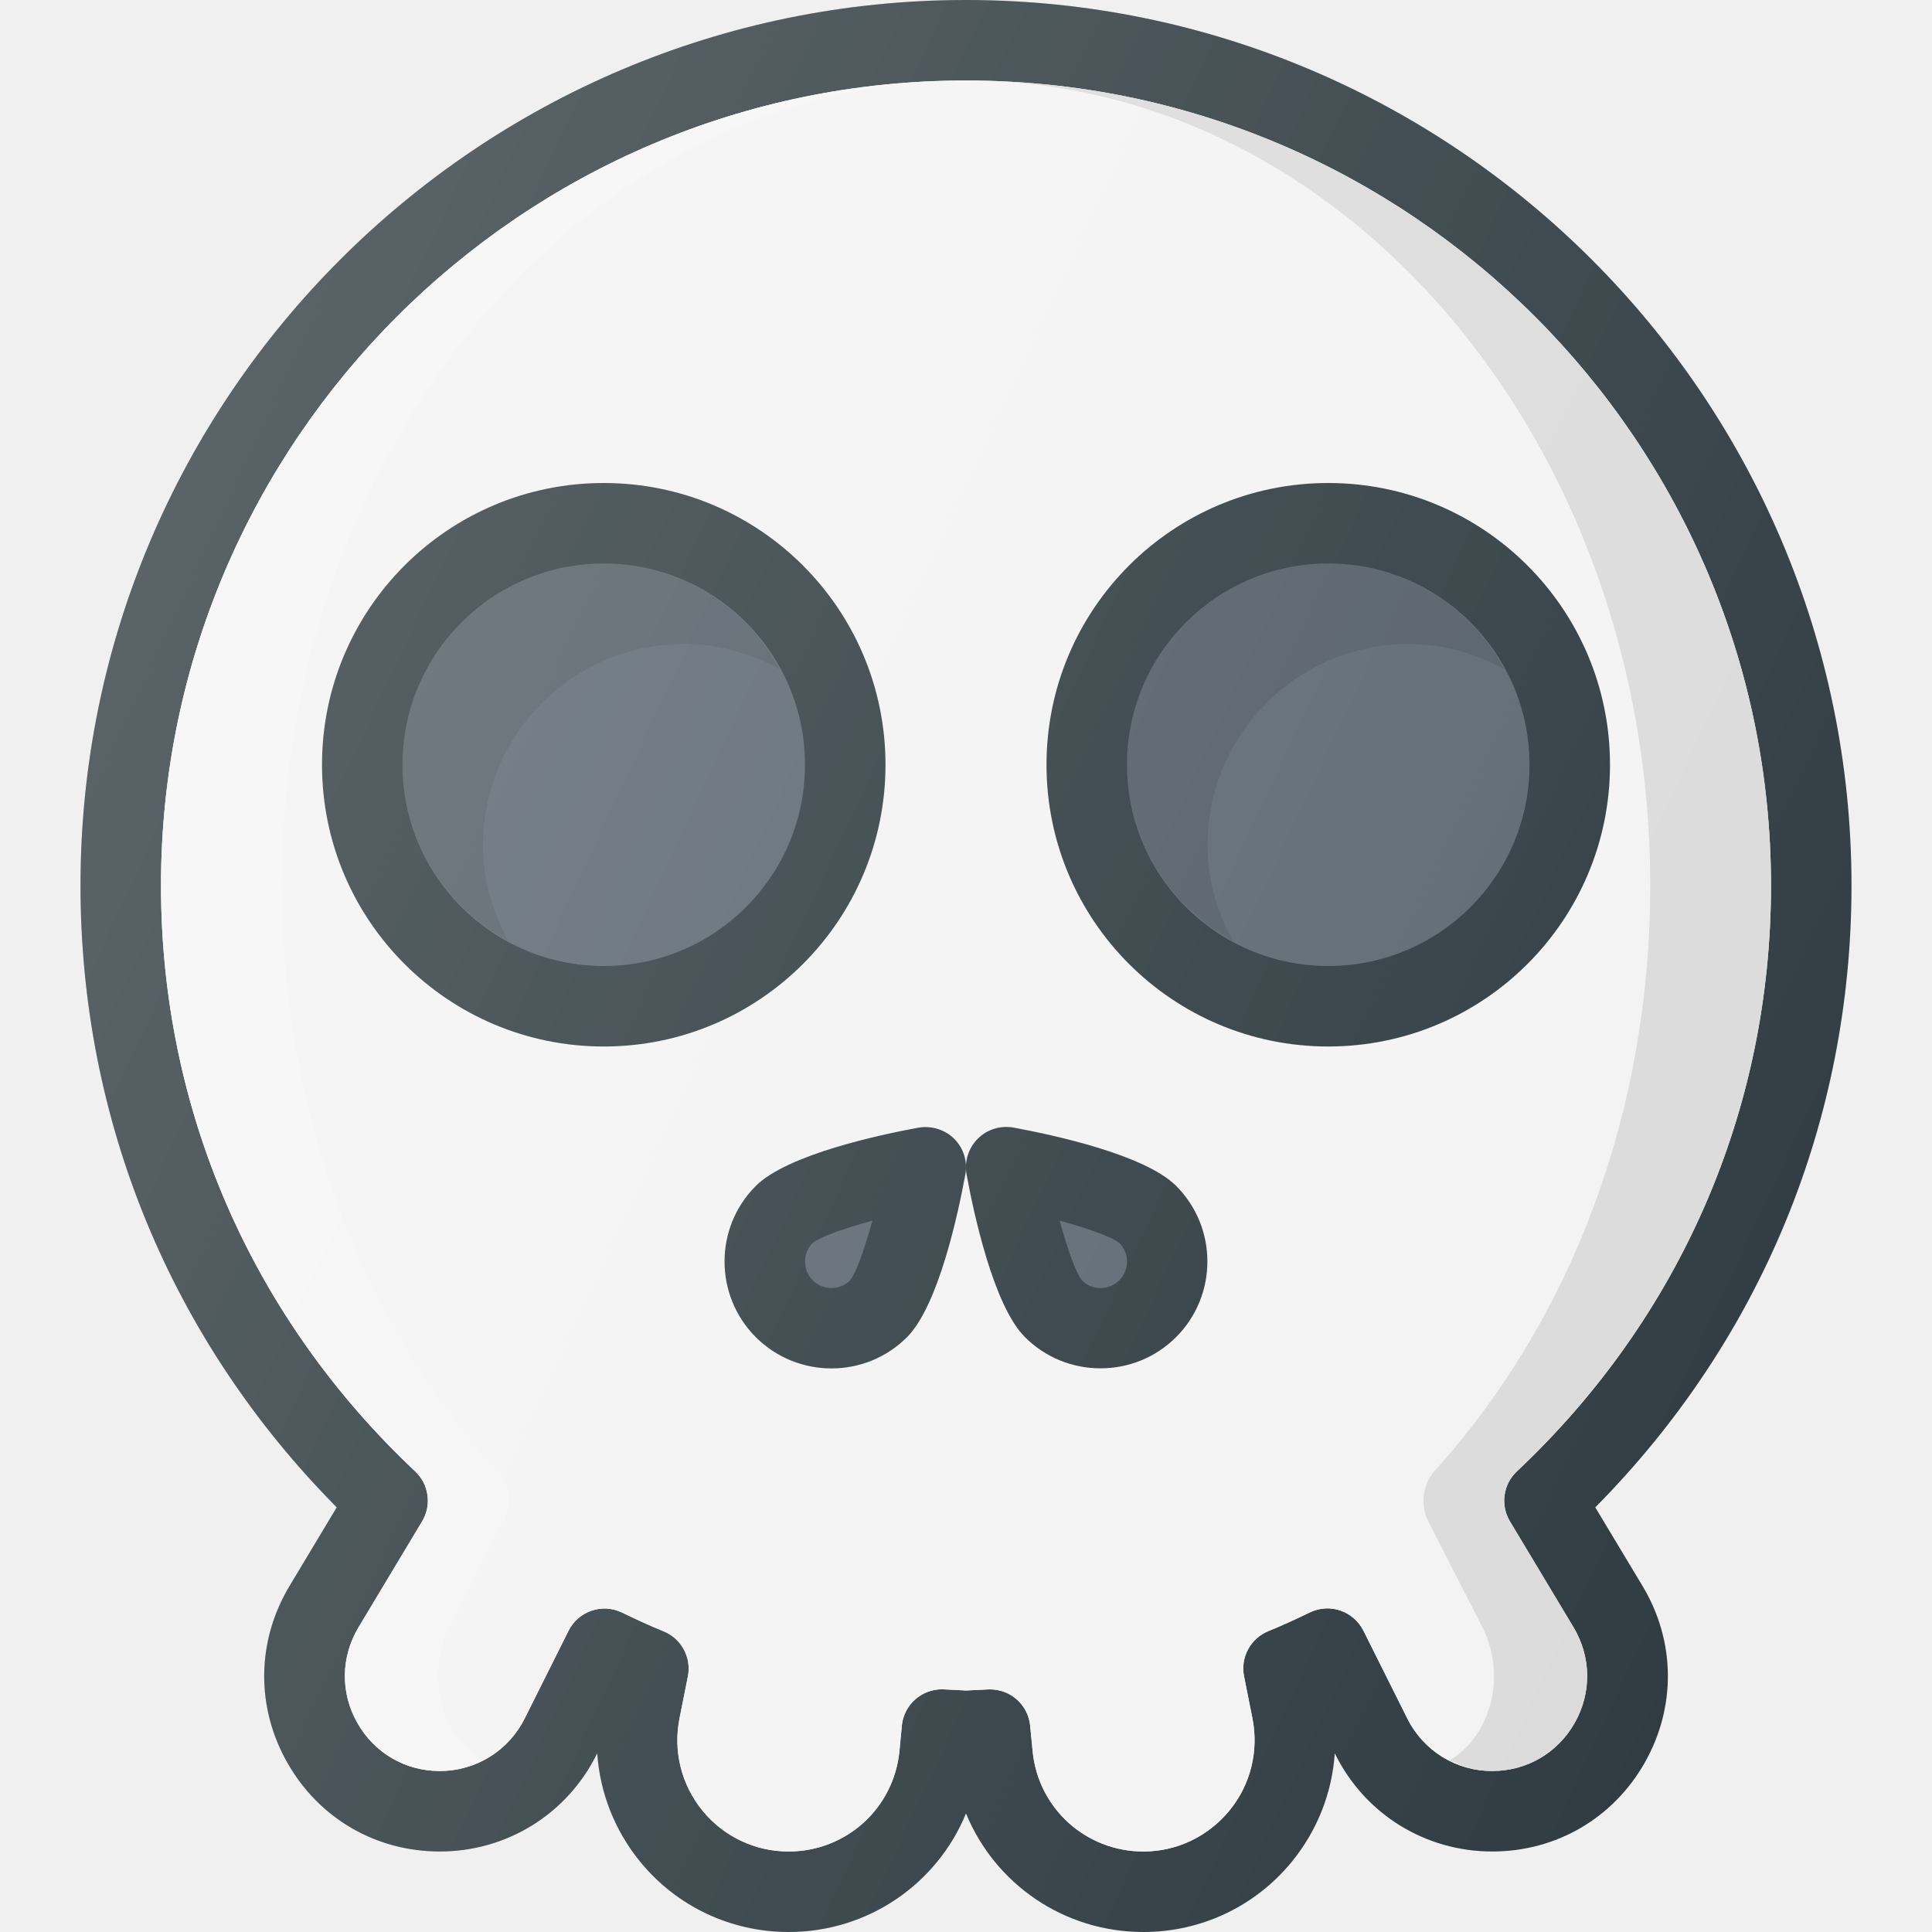
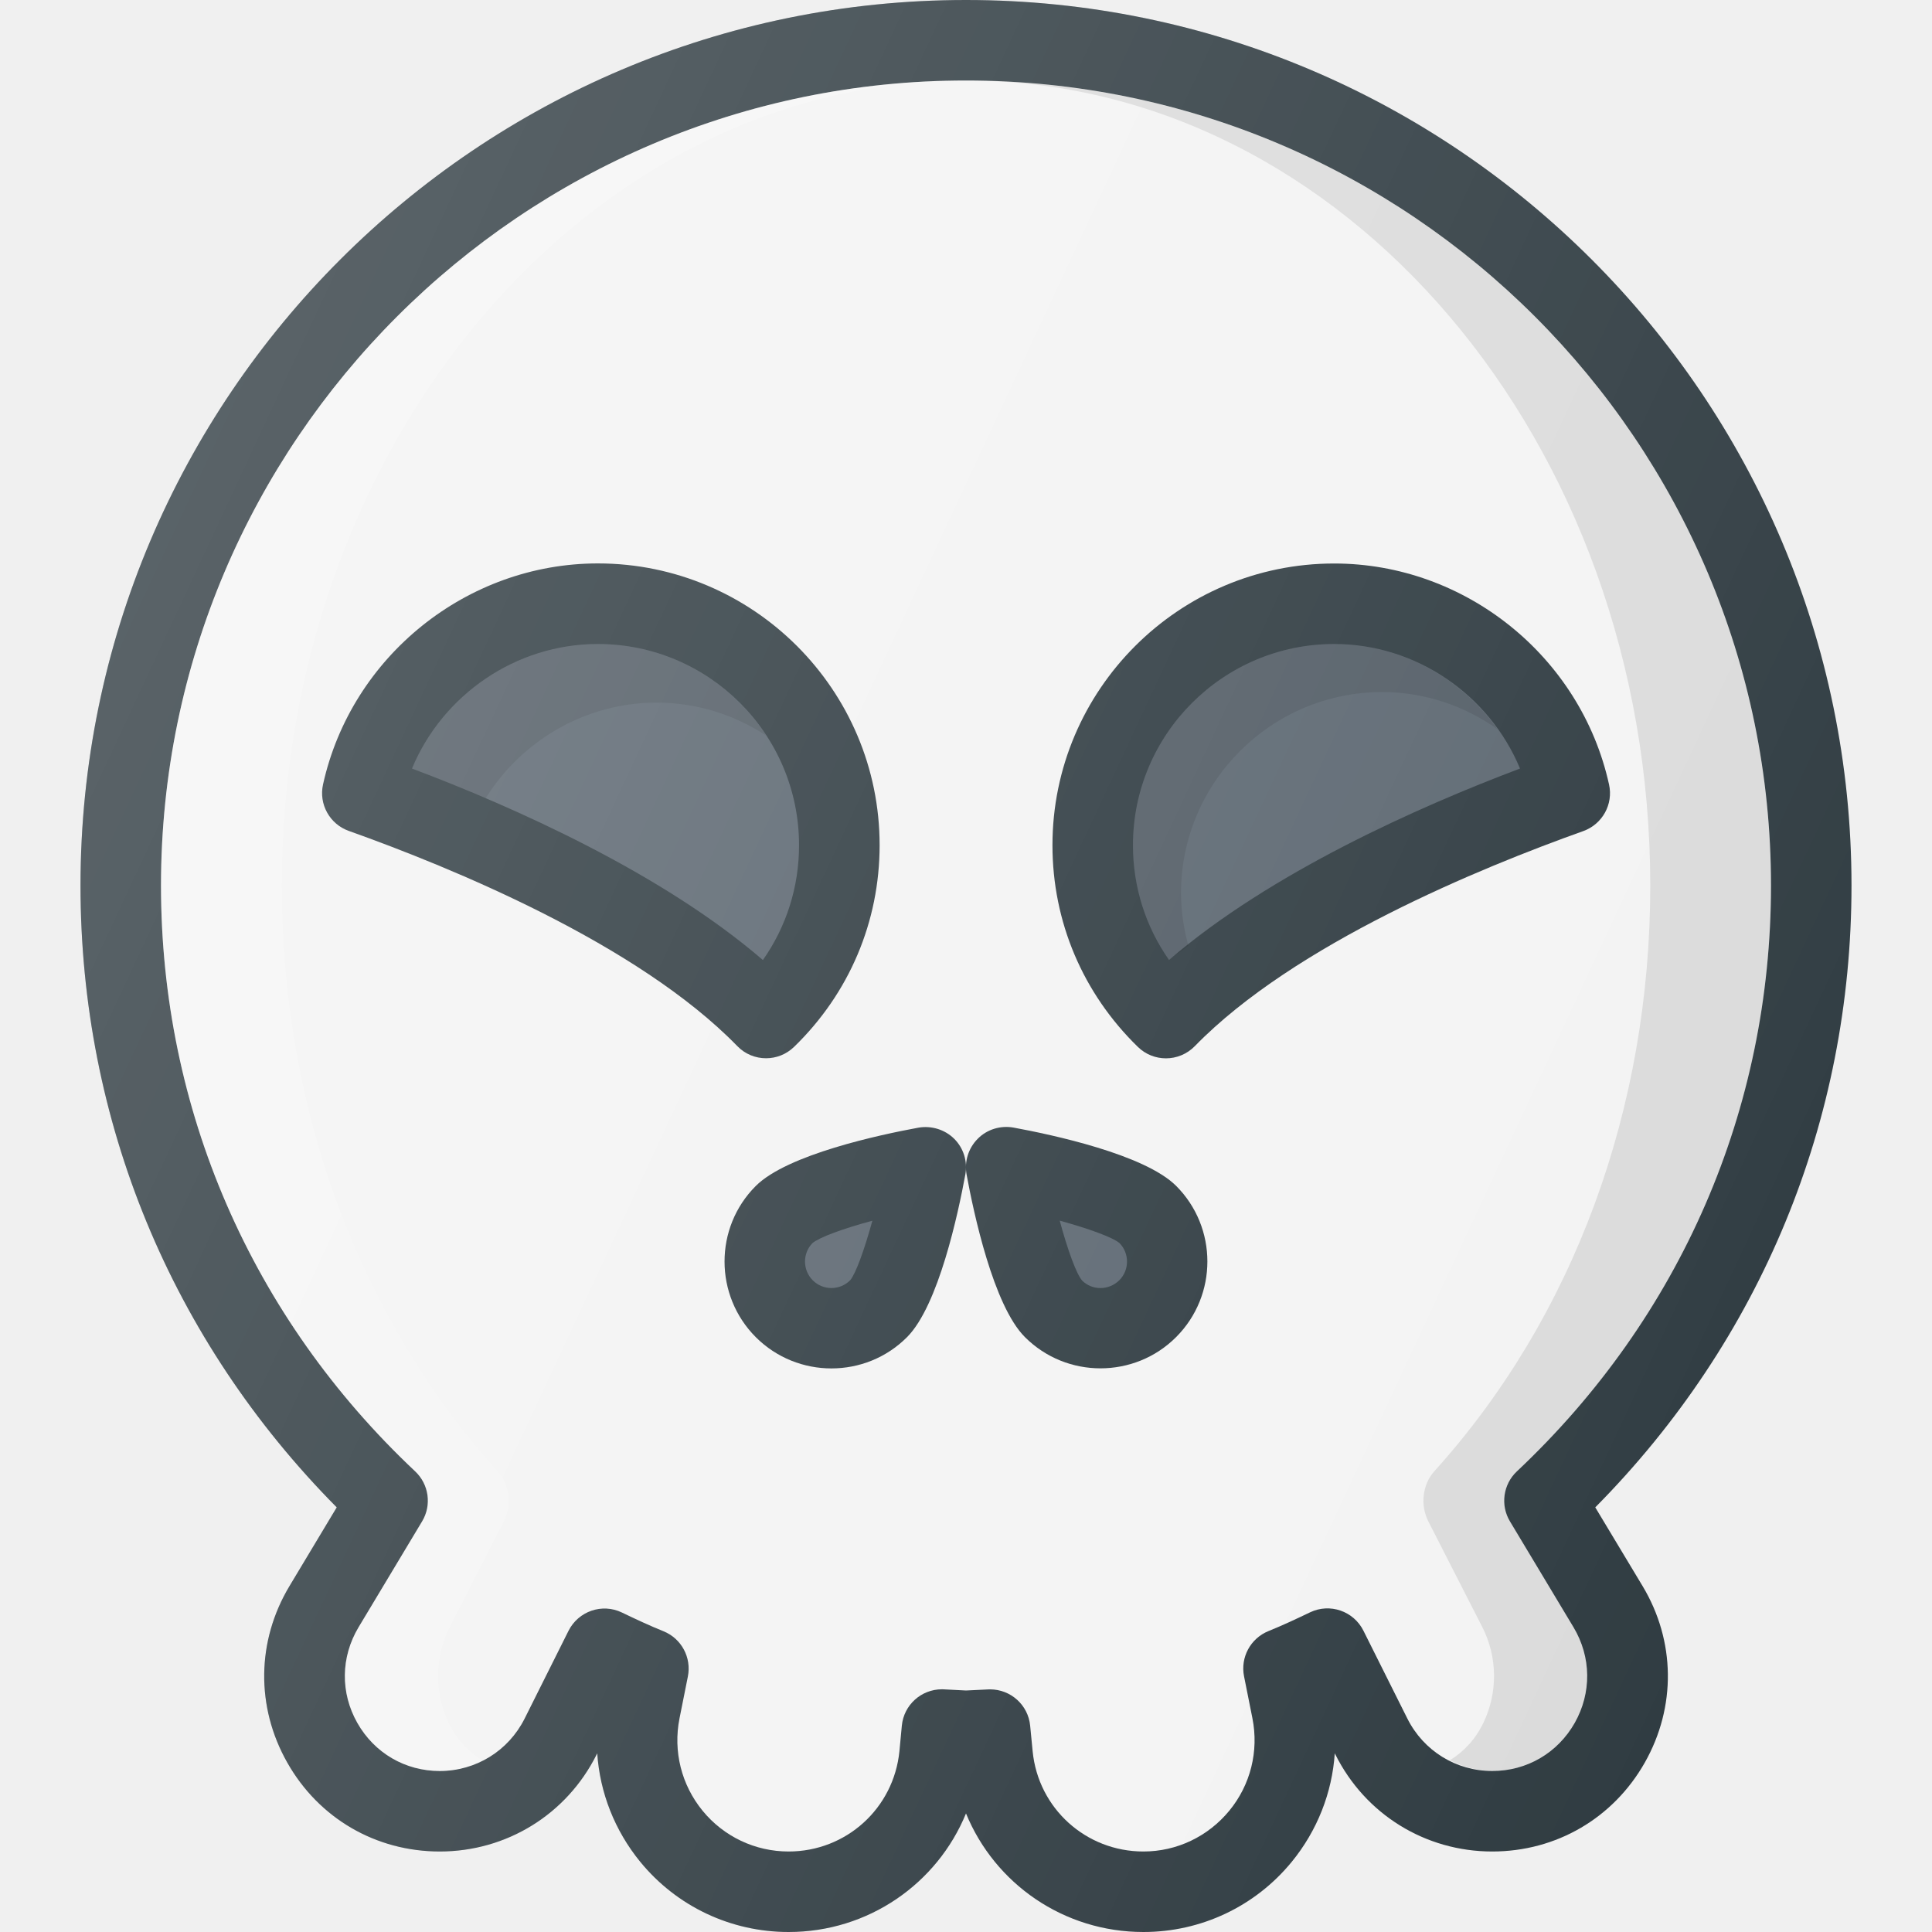
<svg xmlns="http://www.w3.org/2000/svg" width="100" height="100" enable-background="new 0 0 24 24" id="Layer_1" version="1.1" viewBox="0 0 24 24" xml:space="preserve">
  <g>
    <path d="M19.817,18.725C21.873,16.649,23,13.922,23,11c0-6.065-4.935-11-11-11   S1,4.935,1,11c0,2.922,1.127,5.649,3.183,7.725l-0.587,0.978   c-0.409,0.682-0.419,1.501-0.027,2.193C3.96,22.587,4.668,23,5.463,23   c0.83,0,1.577-0.461,1.948-1.204l0.008-0.016   c0.033,0.489,0.217,0.96,0.535,1.349C8.408,23.683,9.08,24,9.796,24   C10.787,24,11.642,23.4,12,22.527C12.358,23.4,13.213,24,14.204,24   c0.716,0,1.388-0.317,1.842-0.871c0.318-0.389,0.502-0.859,0.535-1.349   l0.008,0.016C16.96,22.539,17.707,23,18.537,23c0.795,0,1.503-0.413,1.895-1.104   c0.392-0.692,0.382-1.512-0.027-2.193L19.817,18.725z" fill="#303C42" />
-     <path d="M19.562,21.402C19.35,21.776,18.967,22,18.537,22   c-0.449,0-0.853-0.25-1.054-0.651l-0.546-1.092   c-0.123-0.244-0.418-0.346-0.663-0.228c-0.171,0.082-0.341,0.162-0.517,0.233   c-0.223,0.091-0.35,0.326-0.303,0.562l0.104,0.521   c0.081,0.408-0.023,0.827-0.287,1.148S14.619,23,14.204,23   c-0.714,0-1.306-0.535-1.376-1.244l-0.031-0.319   c-0.025-0.257-0.241-0.451-0.498-0.451c-0.003,0-0.007,0-0.01,0L12,21l-0.289-0.015   c-0.003,0-0.007,0-0.01,0c-0.257,0-0.473,0.194-0.498,0.451l-0.03,0.318   C11.102,22.465,10.51,23,9.796,23c-0.415,0-0.805-0.185-1.068-0.506   s-0.368-0.74-0.287-1.147l0.104-0.521c0.047-0.236-0.08-0.472-0.303-0.562   c-0.176-0.071-0.346-0.151-0.517-0.233c-0.246-0.118-0.541-0.017-0.663,0.228   l-0.546,1.092C6.315,21.75,5.912,22,5.463,22c-0.43,0-0.812-0.224-1.024-0.598   s-0.206-0.817,0.015-1.187l0.79-1.316c0.121-0.201,0.085-0.46-0.086-0.621   C3.121,16.362,2,13.777,2,11C2,5.486,6.486,1,12,1s10,4.486,10,10   c0,2.777-1.121,5.362-3.157,7.278c-0.171,0.161-0.207,0.42-0.086,0.621   l0.79,1.316C19.768,20.585,19.773,21.028,19.562,21.402z" fill="#F3F3F3" />
-     <path d="M19.562,21.402C19.35,21.776,18.967,22,18.537,22   c-0.449,0-0.853-0.25-1.054-0.651l-0.546-1.092   c-0.123-0.244-0.418-0.346-0.663-0.228c-0.171,0.082-0.341,0.162-0.517,0.233   c-0.223,0.091-0.35,0.326-0.303,0.562l0.104,0.521   c0.081,0.408-0.023,0.827-0.287,1.148S14.619,23,14.204,23   c-0.714,0-1.306-0.535-1.376-1.244l-0.031-0.319   c-0.025-0.257-0.241-0.451-0.498-0.451c-0.003,0-0.007,0-0.01,0L12,21l-0.289-0.015   c-0.003,0-0.007,0-0.01,0c-0.257,0-0.473,0.194-0.498,0.451l-0.03,0.318   C11.102,22.465,10.51,23,9.796,23c-0.415,0-0.805-0.185-1.068-0.506   s-0.368-0.74-0.287-1.147l0.104-0.521c0.047-0.236-0.08-0.472-0.303-0.562   c-0.176-0.071-0.346-0.151-0.517-0.233c-0.246-0.118-0.541-0.017-0.663,0.228   l-0.546,1.092C6.315,21.75,5.912,22,5.463,22c-0.43,0-0.812-0.224-1.024-0.598   s-0.206-0.817,0.015-1.187l0.79-1.316c0.121-0.201,0.085-0.46-0.086-0.621   C3.121,16.362,2,13.777,2,11C2,5.486,6.486,1,12,1s10,4.486,10,10   c0,2.777-1.121,5.362-3.157,7.278c-0.171,0.161-0.207,0.42-0.086,0.621   l0.79,1.316C19.768,20.585,19.773,21.028,19.562,21.402z" fill="#F3F3F3" />
+     <path d="M19.562,21.402C19.35,21.776,18.967,22,18.537,22   c-0.449,0-0.853-0.25-1.054-0.651l-0.546-1.092   c-0.122-0.244-0.417-0.346-0.663-0.228c-0.171,0.082-0.341,0.162-0.517,0.233   c-0.223,0.091-0.35,0.326-0.303,0.562l0.104,0.521   c0.081,0.408-0.023,0.827-0.287,1.148S14.619,23,14.204,23   c-0.714,0-1.306-0.535-1.376-1.244l-0.031-0.319   c-0.025-0.257-0.241-0.451-0.498-0.451c-0.003,0-0.007,0-0.01,0L12,21l-0.289-0.015   c-0.003,0-0.007,0-0.01,0c-0.257,0-0.473,0.194-0.498,0.451l-0.03,0.318   C11.102,22.465,10.51,23,9.796,23c-0.415,0-0.805-0.185-1.068-0.506   s-0.368-0.74-0.287-1.147l0.104-0.521c0.047-0.236-0.08-0.472-0.303-0.562   c-0.176-0.071-0.346-0.151-0.517-0.233c-0.245-0.118-0.54-0.017-0.663,0.228   l-0.546,1.092C6.315,21.75,5.912,22,5.463,22c-0.43,0-0.812-0.224-1.024-0.598   s-0.206-0.817,0.015-1.187l0.79-1.316c0.121-0.201,0.085-0.46-0.086-0.621   C3.121,16.362,2,13.777,2,11C2,5.486,6.486,1,12,1s10,4.486,10,10   c0,2.777-1.121,5.362-3.157,7.278c-0.171,0.161-0.207,0.42-0.086,0.621   l0.79,1.316C19.768,20.585,19.773,21.028,19.562,21.402z" fill="#F3F3F3" />
    <path d="M18.757,18.899c-0.121-0.201-0.085-0.46,0.086-0.621   C20.879,16.362,22,13.777,22,11c0-5.514-4.486-10-10-10c4.687,0,8.5,4.486,8.5,10   c0,2.777-0.953,5.362-2.684,7.278c-0.145,0.161-0.176,0.42-0.073,0.621   l0.672,1.316c0.188,0.369,0.193,0.812,0.012,1.187   c-0.1,0.207-0.246,0.361-0.416,0.464C18.172,21.947,18.348,22,18.537,22   c0.43,0,0.812-0.224,1.024-0.598s0.206-0.817-0.015-1.187L18.757,18.899z" fill="#010101" opacity="0.1" />
    <path d="M2,11c0,2.777,1.121,5.362,3.157,7.278   c0.171,0.161,0.207,0.42,0.086,0.621L4.453,20.216   c-0.221,0.369-0.227,0.812-0.015,1.187S5.033,22,5.463,22   c0.189,0,0.365-0.053,0.526-0.134c-0.17-0.102-0.317-0.257-0.416-0.464   c-0.18-0.374-0.175-0.817,0.012-1.187l0.672-1.316   c0.103-0.201,0.072-0.46-0.073-0.621C4.453,16.362,3.5,13.777,3.5,11   C3.5,5.486,7.313,1,12,1C6.486,1,2,5.486,2,11z" fill="#FFFFFF" opacity="0.2" />
-     <circle cx="16.5" cy="9.5" fill="#303C42" r="3.5" />
-     <circle cx="16.5" cy="9.5" fill="#5C6771" r="2.5" />
-     <circle cx="7.5" cy="9.5" fill="#303C42" r="3.5" />
-     <circle cx="7.5" cy="9.5" fill="#5C6771" r="2.5" />
-     <path d="M6,10.5C6,9.121,7.121,8,8.5,8c0.432,0,0.832,0.12,1.187,0.313   C9.263,7.535,8.447,7,7.5,7C6.121,7,5,8.121,5,9.5c0,0.947,0.535,1.763,1.313,2.187   C6.12,11.332,6,10.932,6,10.5z" fill="#010101" opacity="0.1" />
-     <path d="M15,10.5C15,9.121,16.121,8,17.5,8   c0.432,0,0.832,0.12,1.187,0.313C18.263,7.535,17.447,7,16.5,7C15.121,7,14,8.121,14,9.5   c0,0.947,0.535,1.763,1.313,2.187C15.12,11.332,15,10.932,15,10.5z" fill="#010101" opacity="0.1" />
+     <path d="M19.988,9.745C19.637,8.154,18.201,7,16.574,7c-1.93,0-3.5,1.57-3.5,3.5   c0,0.949,0.377,1.839,1.061,2.505c0.097,0.095,0.223,0.142,0.349,0.142   c0.13,0,0.26-0.051,0.358-0.151c1.238-1.271,3.556-2.219,4.826-2.672   C19.905,10.239,20.043,9.991,19.988,9.745z" fill="#303C42" />
+     <path d="M14.522,11.925C14.231,11.51,14.074,11.017,14.074,10.5   c0-1.379,1.121-2.5,2.5-2.5c1.016,0,1.927,0.63,2.308,1.547   C17.622,10.023,15.781,10.841,14.522,11.925z" fill="#5C6771" />
+     <path d="M14.671,11.097c0-1.379,1.121-2.5,2.5-2.5   c0.525,0,1.02,0.171,1.43,0.46C18.142,8.415,17.395,8,16.574,8   c-1.379,0-2.5,1.121-2.5,2.5c0,0.517,0.157,1.01,0.448,1.425   c0.073-0.063,0.164-0.116,0.24-0.177C14.706,11.538,14.671,11.32,14.671,11.097   z" fill="#010101" opacity="0.1" />
+     <path d="M9.516,13.146c0.126,0,0.251-0.047,0.349-0.142   c0.685-0.665,1.062-1.555,1.062-2.505c0-1.93-1.57-3.5-3.5-3.5   c-1.627,0-3.062,1.154-3.414,2.745c-0.055,0.246,0.083,0.494,0.32,0.578   c1.271,0.453,3.588,1.401,4.825,2.672C9.256,13.096,9.386,13.146,9.516,13.146z" fill="#303C42" />
+     <path d="M7.426,8c1.379,0,2.5,1.121,2.5,2.5c0,0.518-0.157,1.01-0.449,1.426   C8.219,10.842,6.378,10.023,5.118,9.547C5.499,8.63,6.41,8,7.426,8z" fill="#5C6771" />
+     <path d="M8.154,8.728c0.503,0,0.97,0.152,1.363,0.409   C9.07,8.454,8.301,8,7.426,8c-1.016,0-1.927,0.63-2.308,1.547   c0.278,0.105,0.592,0.233,0.914,0.371C6.479,9.199,7.277,8.728,8.154,8.728z" fill="#010101" opacity="0.1" />
    <path d="M14.61,14.731c-0.392-0.391-1.543-0.636-2.021-0.724   c-0.158-0.028-0.327,0.021-0.443,0.139c-0.116,0.116-0.168,0.282-0.139,0.443   c0.088,0.478,0.333,1.629,0.725,2.021c0.259,0.259,0.599,0.388,0.938,0.388   c0.341,0,0.682-0.129,0.941-0.389c0.517-0.518,0.517-1.36-0.001-1.878   C14.611,14.732,14.611,14.732,14.61,14.731z" fill="#303C42" />
    <path d="M13.905,15.903c-0.129,0.129-0.337,0.13-0.462,0.005   c-0.073-0.085-0.18-0.379-0.279-0.745c0.362,0.1,0.655,0.206,0.743,0.279   C14.032,15.57,14.031,15.777,13.905,15.903z" fill="#5C6771" />
    <path d="M11.41,14.008c-0.478,0.088-1.629,0.333-2.021,0.724   c-0.001,0.001-0.001,0.001-0.001,0.001C8.871,15.25,8.871,16.093,9.39,16.612   c0.259,0.258,0.599,0.387,0.938,0.387c0.341,0,0.681-0.129,0.94-0.389   c0.391-0.392,0.636-1.543,0.724-2.021c0.029-0.161-0.022-0.327-0.139-0.443   S11.568,13.981,11.41,14.008z" fill="#303C42" />
    <path d="M10.561,15.904c-0.129,0.129-0.337,0.128-0.464,0.001   c-0.128-0.128-0.129-0.335-0.004-0.463c0.088-0.073,0.381-0.18,0.744-0.278   C10.737,15.528,10.631,15.821,10.561,15.904z" fill="#5C6771" />
    <linearGradient gradientUnits="userSpaceOnUse" id="SVGID_1_" x1="1.43" x2="22.504" y1="7.641" y2="17.468">
      <stop offset="0" style="stop-color:#FFFFFF;stop-opacity:0.2" />
      <stop offset="1" style="stop-color:#FFFFFF;stop-opacity:0" />
    </linearGradient>
    <path d="M19.817,18.725C21.873,16.649,23,13.922,23,11c0-6.065-4.935-11-11-11   S1,4.935,1,11c0,2.922,1.127,5.649,3.183,7.725l-0.587,0.978   c-0.409,0.682-0.419,1.501-0.027,2.193C3.96,22.587,4.668,23,5.463,23   c0.83,0,1.577-0.461,1.948-1.204l0.008-0.016   c0.033,0.489,0.217,0.96,0.535,1.349C8.408,23.683,9.08,24,9.796,24   C10.787,24,11.642,23.4,12,22.527C12.358,23.4,13.213,24,14.204,24   c0.716,0,1.388-0.317,1.842-0.871c0.318-0.389,0.502-0.859,0.535-1.349   l0.008,0.016C16.96,22.539,17.707,23,18.537,23c0.795,0,1.503-0.413,1.895-1.104   c0.392-0.692,0.382-1.512-0.027-2.193L19.817,18.725z" fill="url(#SVGID_1_)" />
  </g>
  <g />
  <g />
  <g />
  <g />
  <g />
  <g />
  <g />
  <g />
  <g />
  <g />
  <g />
  <g />
  <g />
  <g />
  <g />
</svg>
